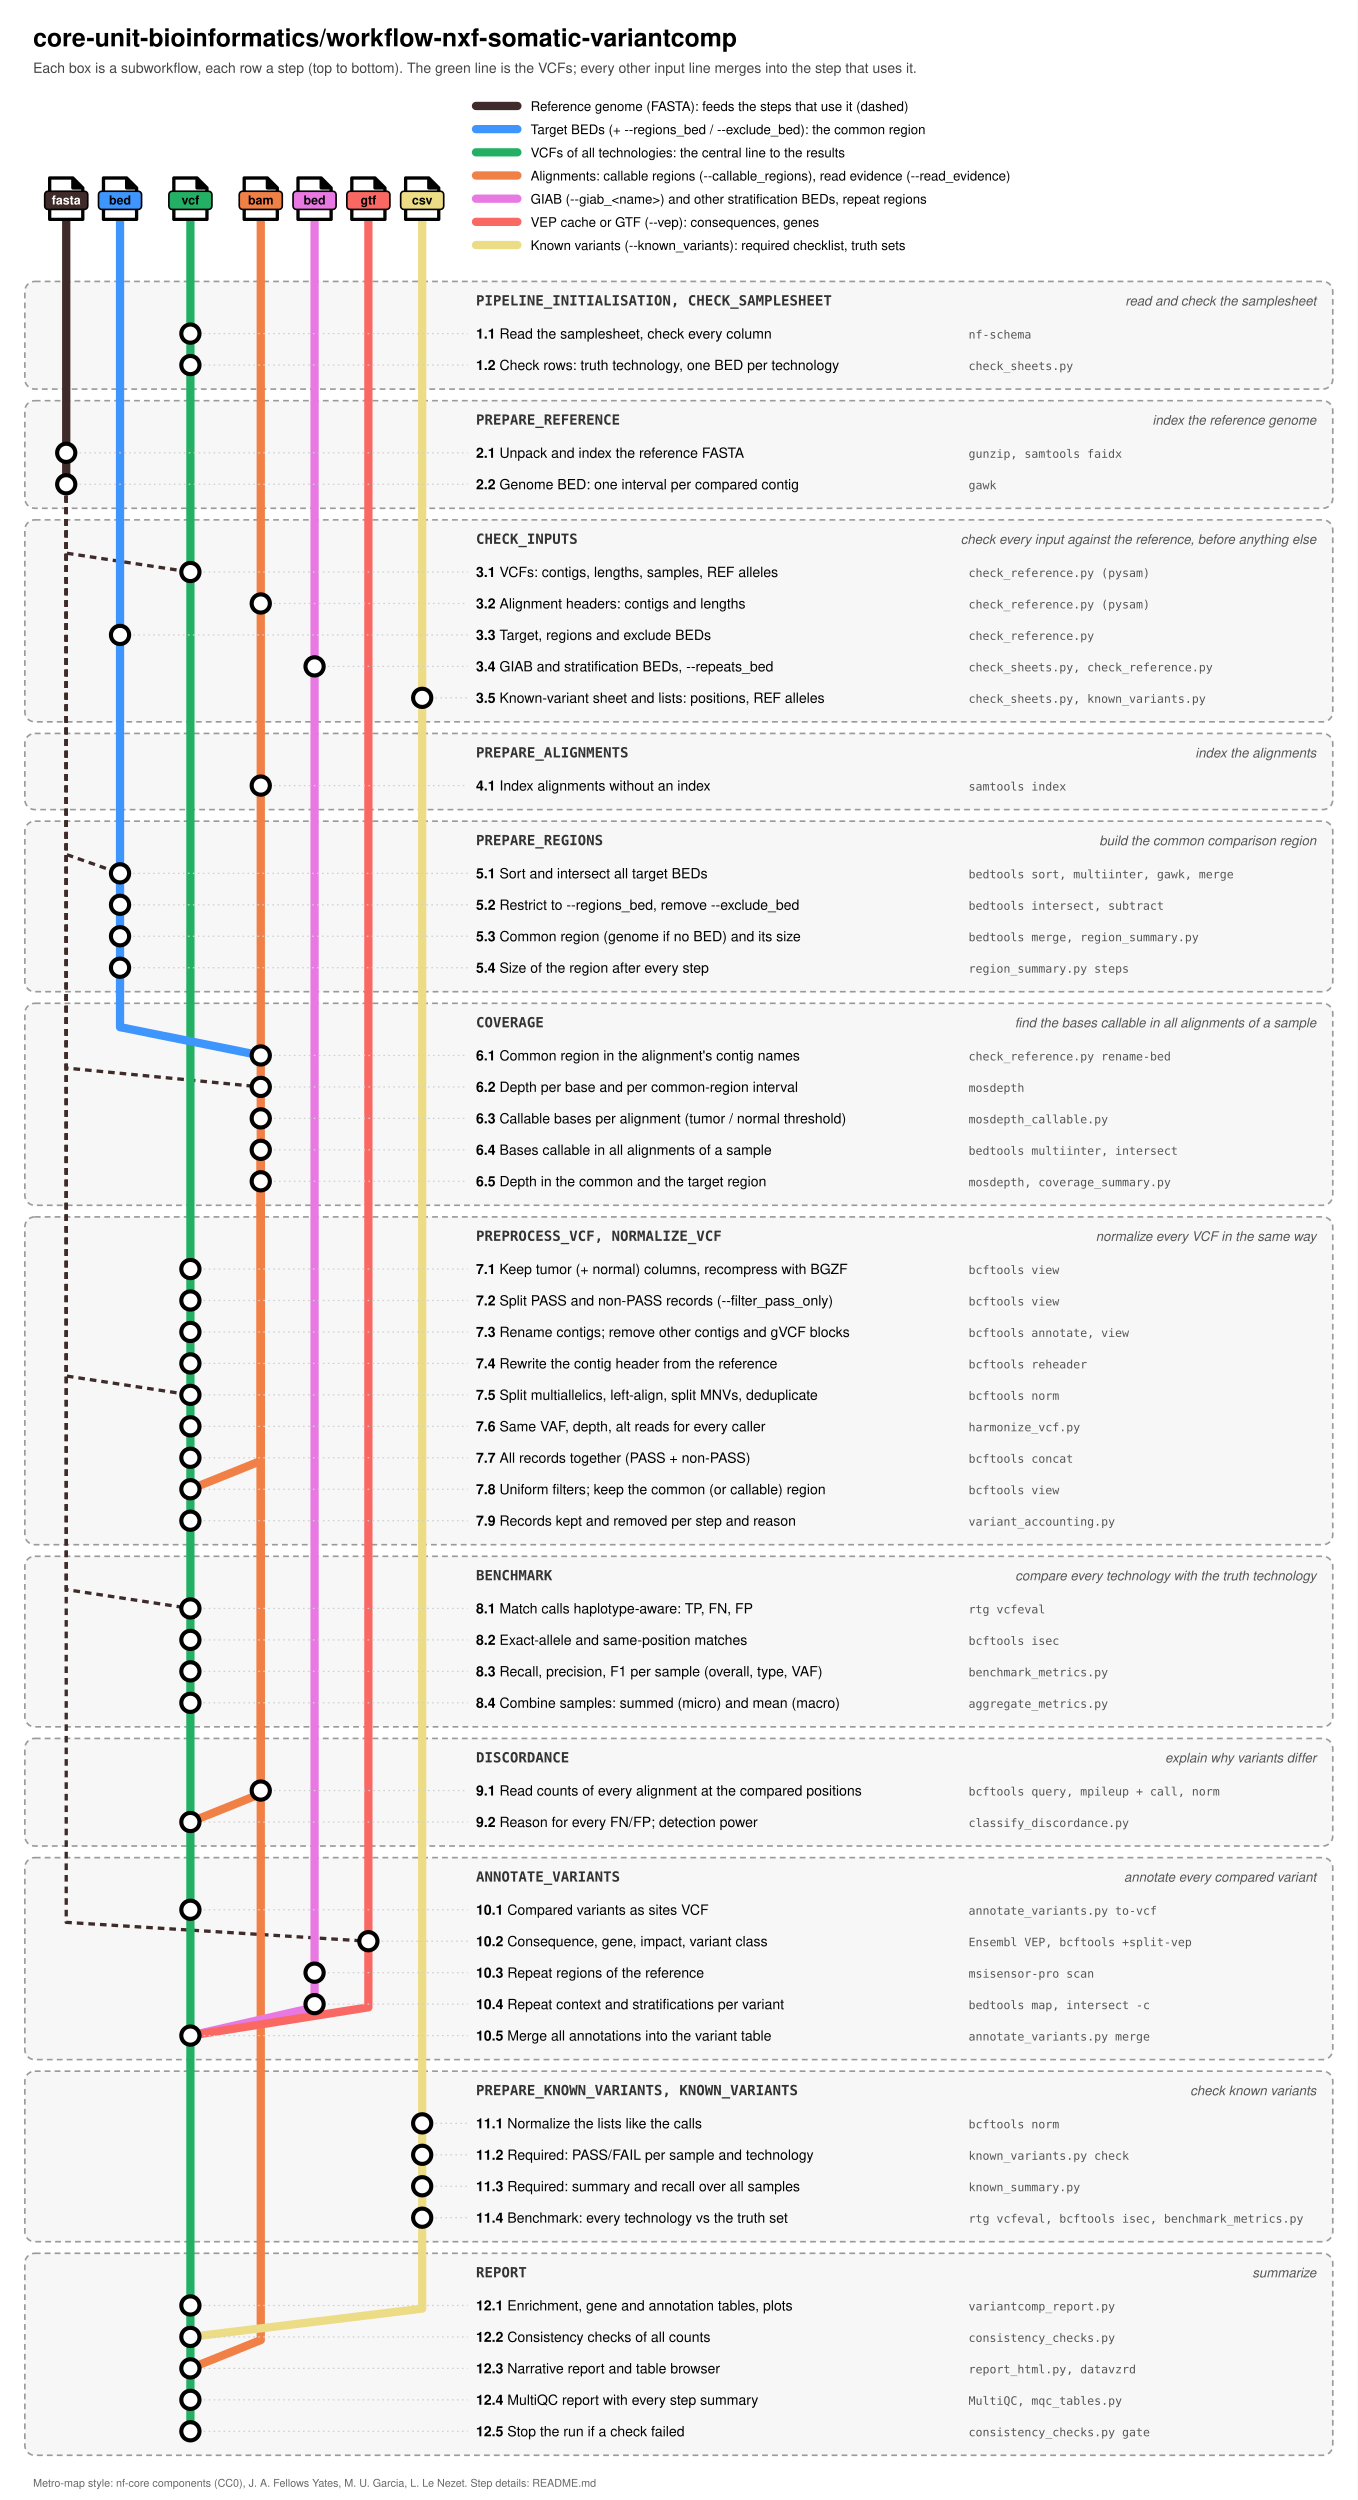
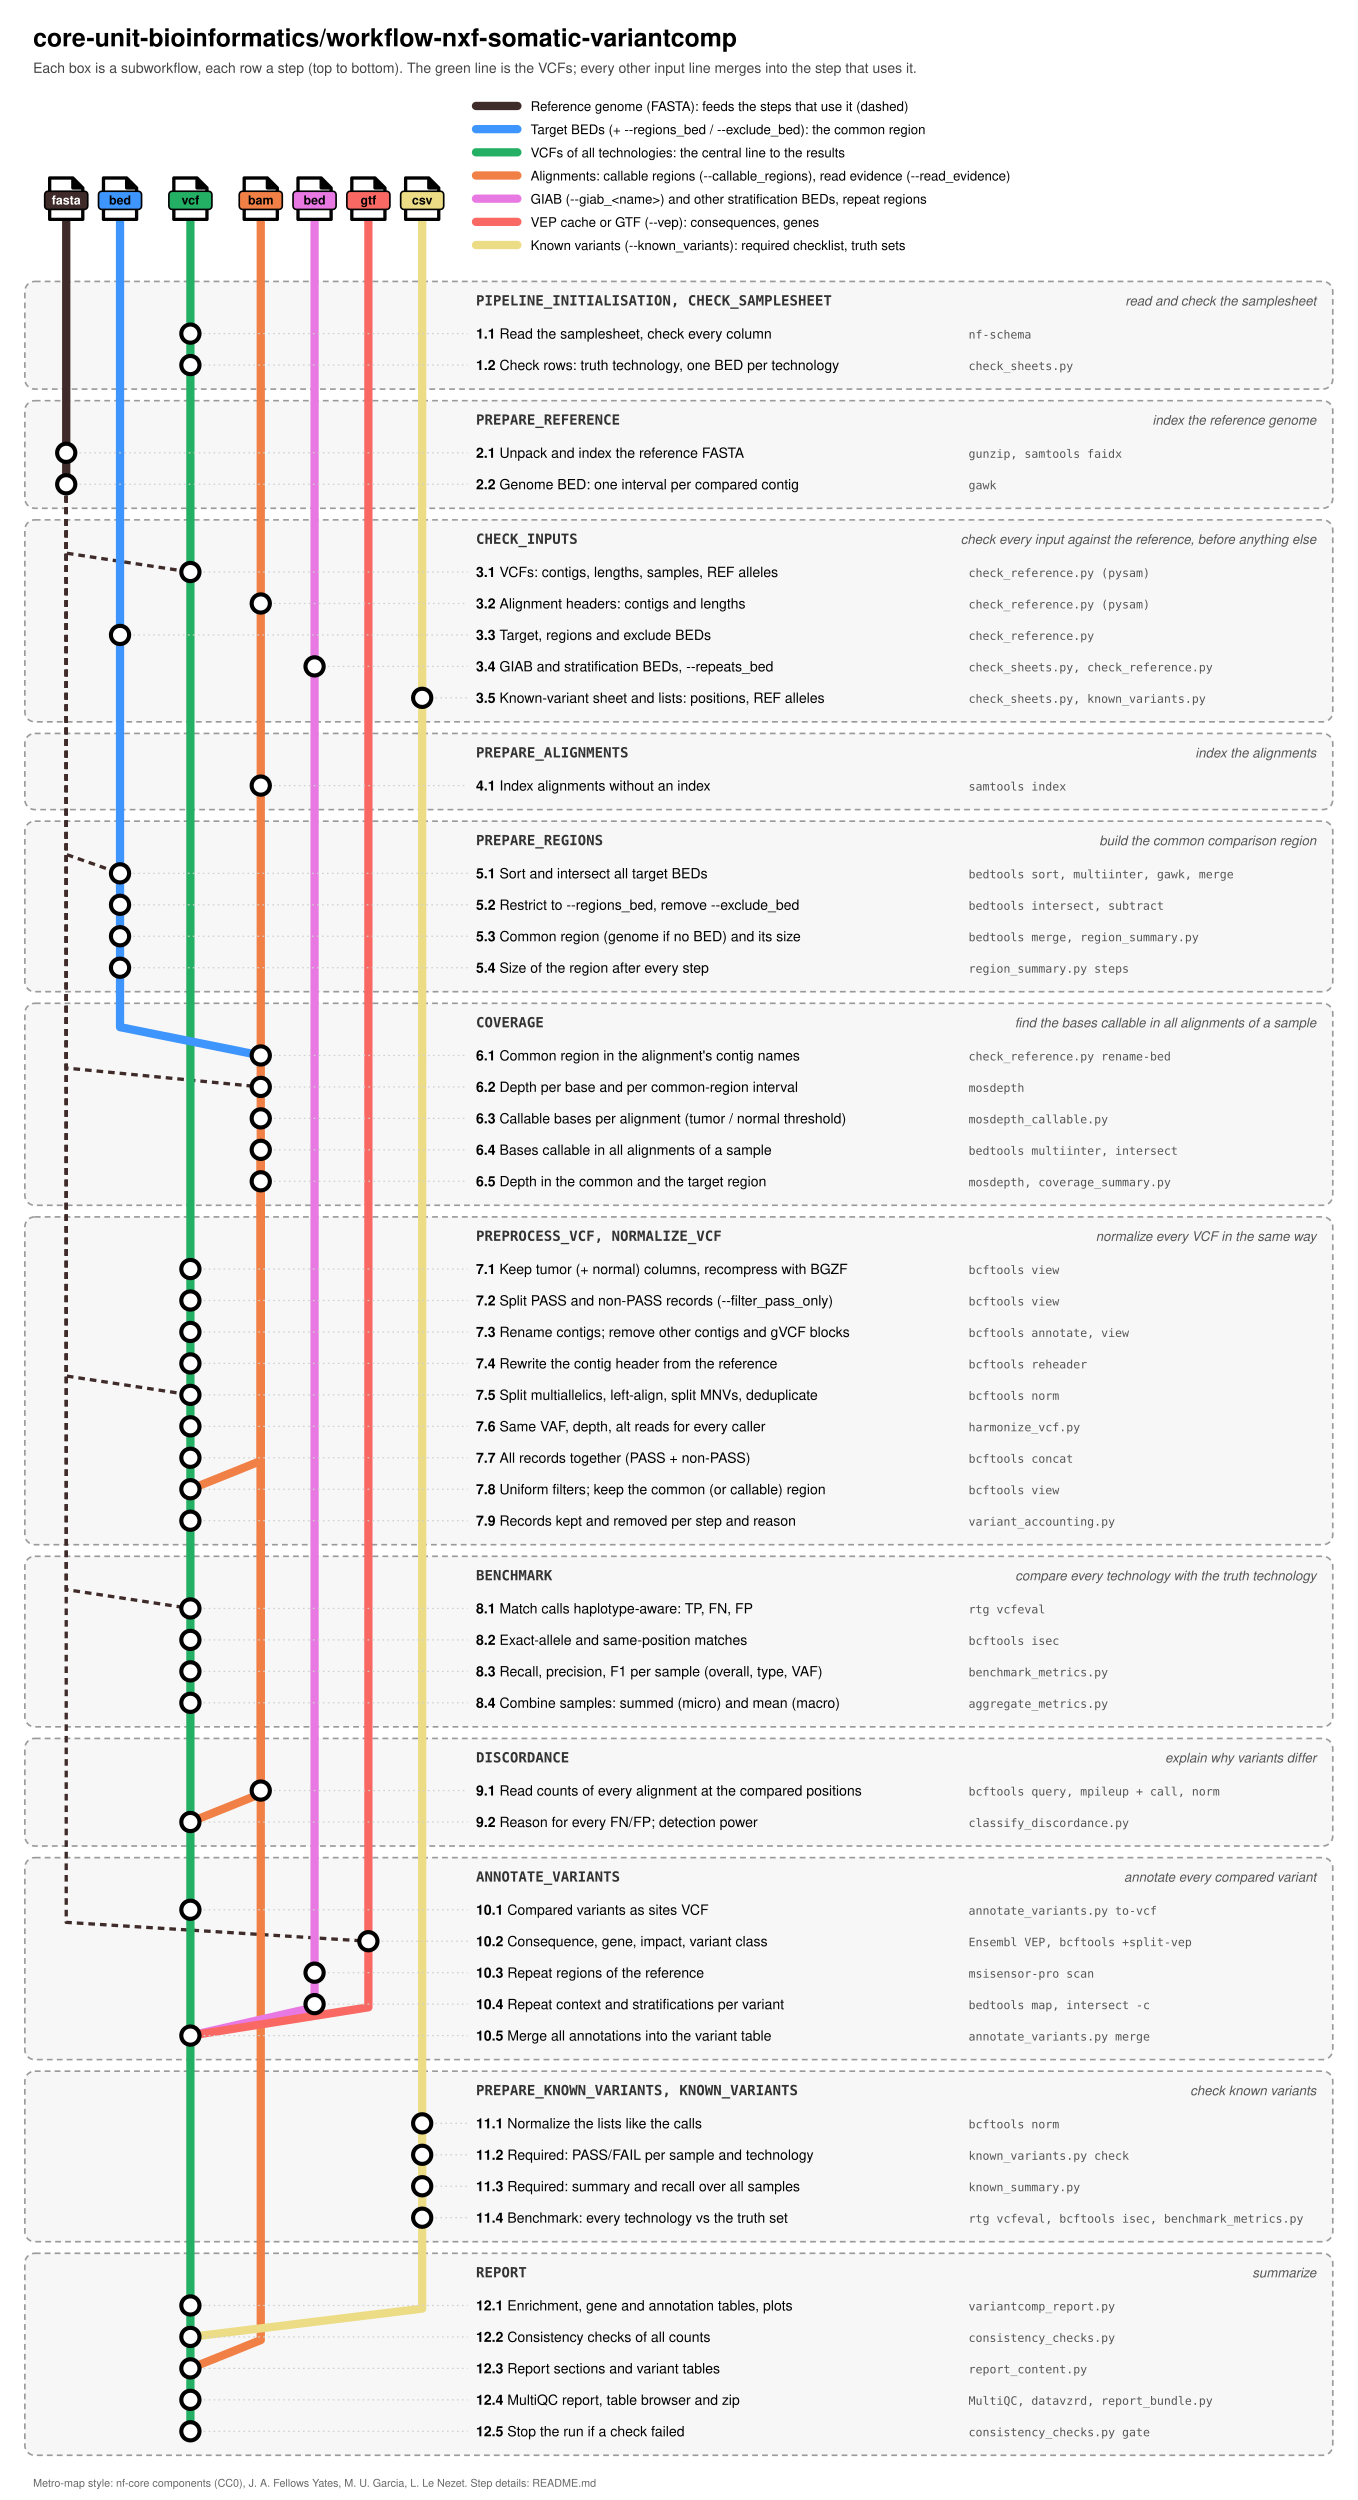
<svg xmlns="http://www.w3.org/2000/svg" width="1640" height="3020" viewBox="0 0 1640 3020">
  <rect width="1640" height="3020" fill="#fff" />
  <text x="40" y="56" font-family="Maven Pro, Helvetica, Arial, sans-serif" font-size="30" font-weight="bold">core-unit-bioinformatics/workflow-nxf-somatic-variantcomp</text>
  <text x="40" y="88" font-family="Maven Pro, Helvetica, Arial, sans-serif" font-size="17" fill="#444">Each box is a subworkflow, each row a step (top to bottom). The green line is the VCFs; every other input line merges into the step that uses it.</text>
  <line x1="575" y1="128" x2="625" y2="128" stroke="#3F2B29" stroke-width="10" stroke-linecap="round" />
  <text x="641" y="134" font-family="Maven Pro, Helvetica, Arial, sans-serif" font-size="16">Reference genome (FASTA): feeds the steps that use it (dashed)</text>
  <line x1="575" y1="156" x2="625" y2="156" stroke="#3d95fd" stroke-width="10" stroke-linecap="round" />
  <text x="641" y="162" font-family="Maven Pro, Helvetica, Arial, sans-serif" font-size="16">Target BEDs (+ --regions_bed / --exclude_bed): the common region</text>
  <line x1="575" y1="184" x2="625" y2="184" stroke="#24B064" stroke-width="10" stroke-linecap="round" />
  <text x="641" y="190" font-family="Maven Pro, Helvetica, Arial, sans-serif" font-size="16">VCFs of all technologies: the central line to the results</text>
  <line x1="575" y1="212" x2="625" y2="212" stroke="#F18046" stroke-width="10" stroke-linecap="round" />
  <text x="641" y="218" font-family="Maven Pro, Helvetica, Arial, sans-serif" font-size="16">Alignments: callable regions (--callable_regions), read evidence (--read_evidence)</text>
  <line x1="575" y1="240" x2="625" y2="240" stroke="#E879E3" stroke-width="10" stroke-linecap="round" />
  <text x="641" y="246" font-family="Maven Pro, Helvetica, Arial, sans-serif" font-size="16">GIAB (--giab_&lt;name&gt;) and other stratification BEDs, repeat regions</text>
  <line x1="575" y1="268" x2="625" y2="268" stroke="#FA6863" stroke-width="10" stroke-linecap="round" />
  <text x="641" y="274" font-family="Maven Pro, Helvetica, Arial, sans-serif" font-size="16">VEP cache or GTF (--vep): consequences, genes</text>
  <line x1="575" y1="296" x2="625" y2="296" stroke="#ECDC86" stroke-width="10" stroke-linecap="round" />
  <text x="641" y="302" font-family="Maven Pro, Helvetica, Arial, sans-serif" font-size="16">Known variants (--known_variants): required checklist, truth sets</text>
  <rect x="30" y="340" width="1580" height="130" rx="12" fill="#f7f7f7" stroke="#9a9a9a" stroke-width="2" stroke-dasharray="7 5" />
  <text x="575" y="369" font-family="DejaVu Sans Mono, Menlo, Consolas, monospace" font-size="17" font-weight="bold" fill="#333">PIPELINE_INITIALISATION, CHECK_SAMPLESHEET</text>
  <text x="1590" y="369" font-family="Maven Pro, Helvetica, Arial, sans-serif" font-size="16" font-style="italic" fill="#555" text-anchor="end">read and check the samplesheet</text>
  <rect x="30" y="484" width="1580" height="130" rx="12" fill="#f7f7f7" stroke="#9a9a9a" stroke-width="2" stroke-dasharray="7 5" />
  <text x="575" y="513" font-family="DejaVu Sans Mono, Menlo, Consolas, monospace" font-size="17" font-weight="bold" fill="#333">PREPARE_REFERENCE</text>
  <text x="1590" y="513" font-family="Maven Pro, Helvetica, Arial, sans-serif" font-size="16" font-style="italic" fill="#555" text-anchor="end">index the reference genome</text>
  <rect x="30" y="628" width="1580" height="244" rx="12" fill="#f7f7f7" stroke="#9a9a9a" stroke-width="2" stroke-dasharray="7 5" />
  <text x="575" y="657" font-family="DejaVu Sans Mono, Menlo, Consolas, monospace" font-size="17" font-weight="bold" fill="#333">CHECK_INPUTS</text>
  <text x="1590" y="657" font-family="Maven Pro, Helvetica, Arial, sans-serif" font-size="16" font-style="italic" fill="#555" text-anchor="end">check every input against the reference, before anything else</text>
  <rect x="30" y="886" width="1580" height="92" rx="12" fill="#f7f7f7" stroke="#9a9a9a" stroke-width="2" stroke-dasharray="7 5" />
  <text x="575" y="915" font-family="DejaVu Sans Mono, Menlo, Consolas, monospace" font-size="17" font-weight="bold" fill="#333">PREPARE_ALIGNMENTS</text>
  <text x="1590" y="915" font-family="Maven Pro, Helvetica, Arial, sans-serif" font-size="16" font-style="italic" fill="#555" text-anchor="end">index the alignments</text>
  <rect x="30" y="992" width="1580" height="206" rx="12" fill="#f7f7f7" stroke="#9a9a9a" stroke-width="2" stroke-dasharray="7 5" />
  <text x="575" y="1021" font-family="DejaVu Sans Mono, Menlo, Consolas, monospace" font-size="17" font-weight="bold" fill="#333">PREPARE_REGIONS</text>
  <text x="1590" y="1021" font-family="Maven Pro, Helvetica, Arial, sans-serif" font-size="16" font-style="italic" fill="#555" text-anchor="end">build the common comparison region</text>
  <rect x="30" y="1212" width="1580" height="244" rx="12" fill="#f7f7f7" stroke="#9a9a9a" stroke-width="2" stroke-dasharray="7 5" />
  <text x="575" y="1241" font-family="DejaVu Sans Mono, Menlo, Consolas, monospace" font-size="17" font-weight="bold" fill="#333">COVERAGE</text>
  <text x="1590" y="1241" font-family="Maven Pro, Helvetica, Arial, sans-serif" font-size="16" font-style="italic" fill="#555" text-anchor="end">find the bases callable in all alignments of a sample</text>
  <rect x="30" y="1470" width="1580" height="396" rx="12" fill="#f7f7f7" stroke="#9a9a9a" stroke-width="2" stroke-dasharray="7 5" />
  <text x="575" y="1499" font-family="DejaVu Sans Mono, Menlo, Consolas, monospace" font-size="17" font-weight="bold" fill="#333">PREPROCESS_VCF, NORMALIZE_VCF</text>
  <text x="1590" y="1499" font-family="Maven Pro, Helvetica, Arial, sans-serif" font-size="16" font-style="italic" fill="#555" text-anchor="end">normalize every VCF in the same way</text>
  <rect x="30" y="1880" width="1580" height="206" rx="12" fill="#f7f7f7" stroke="#9a9a9a" stroke-width="2" stroke-dasharray="7 5" />
  <text x="575" y="1909" font-family="DejaVu Sans Mono, Menlo, Consolas, monospace" font-size="17" font-weight="bold" fill="#333">BENCHMARK</text>
  <text x="1590" y="1909" font-family="Maven Pro, Helvetica, Arial, sans-serif" font-size="16" font-style="italic" fill="#555" text-anchor="end">compare every technology with the truth technology</text>
  <rect x="30" y="2100" width="1580" height="130" rx="12" fill="#f7f7f7" stroke="#9a9a9a" stroke-width="2" stroke-dasharray="7 5" />
  <text x="575" y="2129" font-family="DejaVu Sans Mono, Menlo, Consolas, monospace" font-size="17" font-weight="bold" fill="#333">DISCORDANCE</text>
  <text x="1590" y="2129" font-family="Maven Pro, Helvetica, Arial, sans-serif" font-size="16" font-style="italic" fill="#555" text-anchor="end">explain why variants differ</text>
  <rect x="30" y="2244" width="1580" height="244" rx="12" fill="#f7f7f7" stroke="#9a9a9a" stroke-width="2" stroke-dasharray="7 5" />
  <text x="575" y="2273" font-family="DejaVu Sans Mono, Menlo, Consolas, monospace" font-size="17" font-weight="bold" fill="#333">ANNOTATE_VARIANTS</text>
  <text x="1590" y="2273" font-family="Maven Pro, Helvetica, Arial, sans-serif" font-size="16" font-style="italic" fill="#555" text-anchor="end">annotate every compared variant</text>
  <rect x="30" y="2502" width="1580" height="206" rx="12" fill="#f7f7f7" stroke="#9a9a9a" stroke-width="2" stroke-dasharray="7 5" />
  <text x="575" y="2531" font-family="DejaVu Sans Mono, Menlo, Consolas, monospace" font-size="17" font-weight="bold" fill="#333">PREPARE_KNOWN_VARIANTS, KNOWN_VARIANTS</text>
  <text x="1590" y="2531" font-family="Maven Pro, Helvetica, Arial, sans-serif" font-size="16" font-style="italic" fill="#555" text-anchor="end">check known variants</text>
  <rect x="30" y="2722" width="1580" height="244" rx="12" fill="#f7f7f7" stroke="#9a9a9a" stroke-width="2" stroke-dasharray="7 5" />
  <text x="575" y="2751" font-family="DejaVu Sans Mono, Menlo, Consolas, monospace" font-size="17" font-weight="bold" fill="#333">REPORT</text>
  <text x="1590" y="2751" font-family="Maven Pro, Helvetica, Arial, sans-serif" font-size="16" font-style="italic" fill="#555" text-anchor="end">summarize</text>
  <path d="M 80 585.0 L 80 668.2 L 230 691.0" fill="none" stroke="#3F2B29" stroke-width="4" stroke-dasharray="8 6" stroke-linejoin="round" />
  <path d="M 80 585.0 L 80 1032.2 L 145 1055.0" fill="none" stroke="#3F2B29" stroke-width="4" stroke-dasharray="8 6" stroke-linejoin="round" />
  <path d="M 80 585.0 L 80 1290.2 L 315 1313.0" fill="none" stroke="#3F2B29" stroke-width="4" stroke-dasharray="8 6" stroke-linejoin="round" />
  <path d="M 80 585.0 L 80 1662.2 L 230 1685.0" fill="none" stroke="#3F2B29" stroke-width="4" stroke-dasharray="8 6" stroke-linejoin="round" />
  <path d="M 80 585.0 L 80 1920.2 L 230 1943.0" fill="none" stroke="#3F2B29" stroke-width="4" stroke-dasharray="8 6" stroke-linejoin="round" />
  <path d="M 80 585.0 L 80 2322.2 L 445 2345.0" fill="none" stroke="#3F2B29" stroke-width="4" stroke-dasharray="8 6" stroke-linejoin="round" />
  <path d="M 230 265 L 230 403.0 L 230 441.0 L 230 691.0 L 230 1533.0 L 230 1571.0 L 230 1609.0 L 230 1647.0 L 230 1685.0 L 230 1723.0 L 230 1761.0 L 230 1799.0 L 230 1837.0 L 230 1943.0 L 230 1981.0 L 230 2019.0 L 230 2057.0 L 230 2201.0 L 230 2307.0 L 230 2459.0 L 230 2785.0 L 230 2823.0 L 230 2861.0 L 230 2899.0 L 230 2937.0" fill="none" stroke="#24B064" stroke-width="10" stroke-linecap="round" stroke-linejoin="round" />
  <path d="M 80 265 L 80 547.0 L 80 585.0" fill="none" stroke="#3F2B29" stroke-width="10" stroke-linecap="round" stroke-linejoin="round" />
  <path d="M 145 265 L 145 767.0 L 145 1055.0 L 145 1093.0 L 145 1131.0 L 145 1169.0 L 145 1240.8 L 315 1275.0" fill="none" stroke="#3d95fd" stroke-width="10" stroke-linecap="round" stroke-linejoin="round" />
  <path d="M 315 265 L 315 729.0 L 315 949.0 L 315 1275.0 L 315 1313.0 L 315 1351.0 L 315 1389.0 L 315 1764.8 L 230 1799.0" fill="none" stroke="#F18046" stroke-width="10" stroke-linecap="round" stroke-linejoin="round" />
  <path d="M 315 1389.0 L 315 1427.0 L 315 2826.8 L 230 2861.0" fill="none" stroke="#F18046" stroke-width="10" stroke-linecap="round" stroke-linejoin="round" />
  <path d="M 315 1389.0 L 315 2163.0 L 315 2166.8 L 230 2201.0" fill="none" stroke="#F18046" stroke-width="10" stroke-linecap="round" stroke-linejoin="round" />
  <path d="M 380 265 L 380 805.0 L 380 2383.0 L 380 2421.0 L 380 2424.8 L 230 2459.0" fill="none" stroke="#E879E3" stroke-width="10" stroke-linecap="round" stroke-linejoin="round" />
  <path d="M 445 265 L 445 2345.0 L 445 2424.8 L 230 2459.0" fill="none" stroke="#FA6863" stroke-width="10" stroke-linecap="round" stroke-linejoin="round" />
  <path d="M 510 265 L 510 843.0 L 510 2565.0 L 510 2603.0 L 510 2641.0 L 510 2679.0 L 510 2788.8 L 230 2823.0" fill="none" stroke="#ECDC86" stroke-width="10" stroke-linecap="round" stroke-linejoin="round" />
  <g stroke="#000" stroke-width="4" fill="#fff" stroke-linejoin="round">
    <path d="M 60.0 215 L 88.0 215 L 100.0 227 L 100.0 265 L 60.0 265 Z" />
    <path d="M 88.0 215 L 88.0 227 L 100.0 227" fill="#000" />
  </g>
  <rect x="54.0" y="231" width="52" height="22" rx="4" fill="#3F2B29" stroke="#000" stroke-width="2" />
  <text x="80" y="247" font-family="Maven Pro, Helvetica, Arial, sans-serif" font-size="15" font-weight="bold" text-anchor="middle" fill="#fff">fasta</text>
  <g stroke="#000" stroke-width="4" fill="#fff" stroke-linejoin="round">
    <path d="M 125.0 215 L 153.0 215 L 165.0 227 L 165.0 265 L 125.0 265 Z" />
    <path d="M 153.0 215 L 153.0 227 L 165.0 227" fill="#000" />
  </g>
  <rect x="119.0" y="231" width="52" height="22" rx="4" fill="#3d95fd" stroke="#000" stroke-width="2" />
  <text x="145" y="247" font-family="Maven Pro, Helvetica, Arial, sans-serif" font-size="15" font-weight="bold" text-anchor="middle" fill="#000">bed</text>
  <g stroke="#000" stroke-width="4" fill="#fff" stroke-linejoin="round">
    <path d="M 210.0 215 L 238.0 215 L 250.0 227 L 250.0 265 L 210.0 265 Z" />
    <path d="M 238.0 215 L 238.0 227 L 250.0 227" fill="#000" />
  </g>
  <rect x="204.0" y="231" width="52" height="22" rx="4" fill="#24B064" stroke="#000" stroke-width="2" />
  <text x="230" y="247" font-family="Maven Pro, Helvetica, Arial, sans-serif" font-size="15" font-weight="bold" text-anchor="middle" fill="#000">vcf</text>
  <g stroke="#000" stroke-width="4" fill="#fff" stroke-linejoin="round">
    <path d="M 295.0 215 L 323.0 215 L 335.0 227 L 335.0 265 L 295.0 265 Z" />
    <path d="M 323.0 215 L 323.0 227 L 335.0 227" fill="#000" />
  </g>
  <rect x="289.0" y="231" width="52" height="22" rx="4" fill="#F18046" stroke="#000" stroke-width="2" />
  <text x="315" y="247" font-family="Maven Pro, Helvetica, Arial, sans-serif" font-size="15" font-weight="bold" text-anchor="middle" fill="#000">bam</text>
  <g stroke="#000" stroke-width="4" fill="#fff" stroke-linejoin="round">
    <path d="M 360.0 215 L 388.0 215 L 400.0 227 L 400.0 265 L 360.0 265 Z" />
    <path d="M 388.0 215 L 388.0 227 L 400.0 227" fill="#000" />
  </g>
  <rect x="354.0" y="231" width="52" height="22" rx="4" fill="#E879E3" stroke="#000" stroke-width="2" />
  <text x="380" y="247" font-family="Maven Pro, Helvetica, Arial, sans-serif" font-size="15" font-weight="bold" text-anchor="middle" fill="#000">bed</text>
  <g stroke="#000" stroke-width="4" fill="#fff" stroke-linejoin="round">
    <path d="M 425.0 215 L 453.0 215 L 465.0 227 L 465.0 265 L 425.0 265 Z" />
    <path d="M 453.0 215 L 453.0 227 L 465.0 227" fill="#000" />
  </g>
  <rect x="419.0" y="231" width="52" height="22" rx="4" fill="#FA6863" stroke="#000" stroke-width="2" />
  <text x="445" y="247" font-family="Maven Pro, Helvetica, Arial, sans-serif" font-size="15" font-weight="bold" text-anchor="middle" fill="#000">gtf</text>
  <g stroke="#000" stroke-width="4" fill="#fff" stroke-linejoin="round">
    <path d="M 490.0 215 L 518.0 215 L 530.0 227 L 530.0 265 L 490.0 265 Z" />
    <path d="M 518.0 215 L 518.0 227 L 530.0 227" fill="#000" />
  </g>
  <rect x="484.0" y="231" width="52" height="22" rx="4" fill="#ECDC86" stroke="#000" stroke-width="2" />
  <text x="510" y="247" font-family="Maven Pro, Helvetica, Arial, sans-serif" font-size="15" font-weight="bold" text-anchor="middle" fill="#000">csv</text>
  <circle cx="230" cy="403.0" r="11" fill="#fff" stroke="#000" stroke-width="5" />
  <line x1="246" y1="403.0" x2="565" y2="403.0" stroke="#d0d0d0" stroke-width="1.5" stroke-dasharray="2 4" />
  <text x="575" y="409.0" font-family="Maven Pro, Helvetica, Arial, sans-serif" font-size="17">
    <tspan font-weight="bold">1.1</tspan>  Read the samplesheet, check every column</text>
  <text x="1170" y="409.0" font-family="DejaVu Sans Mono, Menlo, Consolas, monospace" font-size="14" fill="#555">nf-schema</text>
  <circle cx="230" cy="441.0" r="11" fill="#fff" stroke="#000" stroke-width="5" />
  <line x1="246" y1="441.0" x2="565" y2="441.0" stroke="#d0d0d0" stroke-width="1.5" stroke-dasharray="2 4" />
  <text x="575" y="447.0" font-family="Maven Pro, Helvetica, Arial, sans-serif" font-size="17">
    <tspan font-weight="bold">1.2</tspan>  Check rows: truth technology, one BED per technology</text>
  <text x="1170" y="447.0" font-family="DejaVu Sans Mono, Menlo, Consolas, monospace" font-size="14" fill="#555">check_sheets.py</text>
  <circle cx="80" cy="547.0" r="11" fill="#fff" stroke="#000" stroke-width="5" />
  <line x1="96" y1="547.0" x2="565" y2="547.0" stroke="#d0d0d0" stroke-width="1.5" stroke-dasharray="2 4" />
  <text x="575" y="553.0" font-family="Maven Pro, Helvetica, Arial, sans-serif" font-size="17">
    <tspan font-weight="bold">2.1</tspan>  Unpack and index the reference FASTA</text>
  <text x="1170" y="553.0" font-family="DejaVu Sans Mono, Menlo, Consolas, monospace" font-size="14" fill="#555">gunzip, samtools faidx</text>
  <circle cx="80" cy="585.0" r="11" fill="#fff" stroke="#000" stroke-width="5" />
  <line x1="96" y1="585.0" x2="565" y2="585.0" stroke="#d0d0d0" stroke-width="1.5" stroke-dasharray="2 4" />
  <text x="575" y="591.0" font-family="Maven Pro, Helvetica, Arial, sans-serif" font-size="17">
    <tspan font-weight="bold">2.2</tspan>  Genome BED: one interval per compared contig</text>
  <text x="1170" y="591.0" font-family="DejaVu Sans Mono, Menlo, Consolas, monospace" font-size="14" fill="#555">gawk</text>
  <circle cx="230" cy="691.0" r="11" fill="#fff" stroke="#000" stroke-width="5" />
  <line x1="246" y1="691.0" x2="565" y2="691.0" stroke="#d0d0d0" stroke-width="1.5" stroke-dasharray="2 4" />
  <text x="575" y="697.0" font-family="Maven Pro, Helvetica, Arial, sans-serif" font-size="17">
    <tspan font-weight="bold">3.1</tspan>  VCFs: contigs, lengths, samples, REF alleles</text>
  <text x="1170" y="697.0" font-family="DejaVu Sans Mono, Menlo, Consolas, monospace" font-size="14" fill="#555">check_reference.py (pysam)</text>
  <circle cx="315" cy="729.0" r="11" fill="#fff" stroke="#000" stroke-width="5" />
  <line x1="331" y1="729.0" x2="565" y2="729.0" stroke="#d0d0d0" stroke-width="1.5" stroke-dasharray="2 4" />
  <text x="575" y="735.0" font-family="Maven Pro, Helvetica, Arial, sans-serif" font-size="17">
    <tspan font-weight="bold">3.2</tspan>  Alignment headers: contigs and lengths</text>
  <text x="1170" y="735.0" font-family="DejaVu Sans Mono, Menlo, Consolas, monospace" font-size="14" fill="#555">check_reference.py (pysam)</text>
  <circle cx="145" cy="767.0" r="11" fill="#fff" stroke="#000" stroke-width="5" />
  <line x1="161" y1="767.0" x2="565" y2="767.0" stroke="#d0d0d0" stroke-width="1.5" stroke-dasharray="2 4" />
  <text x="575" y="773.0" font-family="Maven Pro, Helvetica, Arial, sans-serif" font-size="17">
    <tspan font-weight="bold">3.3</tspan>  Target, regions and exclude BEDs</text>
  <text x="1170" y="773.0" font-family="DejaVu Sans Mono, Menlo, Consolas, monospace" font-size="14" fill="#555">check_reference.py</text>
  <circle cx="380" cy="805.0" r="11" fill="#fff" stroke="#000" stroke-width="5" />
  <line x1="396" y1="805.0" x2="565" y2="805.0" stroke="#d0d0d0" stroke-width="1.5" stroke-dasharray="2 4" />
  <text x="575" y="811.0" font-family="Maven Pro, Helvetica, Arial, sans-serif" font-size="17">
    <tspan font-weight="bold">3.4</tspan>  GIAB and stratification BEDs, --repeats_bed</text>
  <text x="1170" y="811.0" font-family="DejaVu Sans Mono, Menlo, Consolas, monospace" font-size="14" fill="#555">check_sheets.py, check_reference.py</text>
  <circle cx="510" cy="843.0" r="11" fill="#fff" stroke="#000" stroke-width="5" />
  <line x1="526" y1="843.0" x2="565" y2="843.0" stroke="#d0d0d0" stroke-width="1.5" stroke-dasharray="2 4" />
  <text x="575" y="849.0" font-family="Maven Pro, Helvetica, Arial, sans-serif" font-size="17">
    <tspan font-weight="bold">3.5</tspan>  Known-variant sheet and lists: positions, REF alleles</text>
  <text x="1170" y="849.0" font-family="DejaVu Sans Mono, Menlo, Consolas, monospace" font-size="14" fill="#555">check_sheets.py, known_variants.py</text>
  <circle cx="315" cy="949.0" r="11" fill="#fff" stroke="#000" stroke-width="5" />
  <line x1="331" y1="949.0" x2="565" y2="949.0" stroke="#d0d0d0" stroke-width="1.5" stroke-dasharray="2 4" />
  <text x="575" y="955.0" font-family="Maven Pro, Helvetica, Arial, sans-serif" font-size="17">
    <tspan font-weight="bold">4.1</tspan>  Index alignments without an index</text>
  <text x="1170" y="955.0" font-family="DejaVu Sans Mono, Menlo, Consolas, monospace" font-size="14" fill="#555">samtools index</text>
  <circle cx="145" cy="1055.0" r="11" fill="#fff" stroke="#000" stroke-width="5" />
  <line x1="161" y1="1055.0" x2="565" y2="1055.0" stroke="#d0d0d0" stroke-width="1.5" stroke-dasharray="2 4" />
  <text x="575" y="1061.0" font-family="Maven Pro, Helvetica, Arial, sans-serif" font-size="17">
    <tspan font-weight="bold">5.1</tspan>  Sort and intersect all target BEDs</text>
  <text x="1170" y="1061.0" font-family="DejaVu Sans Mono, Menlo, Consolas, monospace" font-size="14" fill="#555">bedtools sort, multiinter, gawk, merge</text>
  <circle cx="145" cy="1093.0" r="11" fill="#fff" stroke="#000" stroke-width="5" />
  <line x1="161" y1="1093.0" x2="565" y2="1093.0" stroke="#d0d0d0" stroke-width="1.5" stroke-dasharray="2 4" />
  <text x="575" y="1099.0" font-family="Maven Pro, Helvetica, Arial, sans-serif" font-size="17">
    <tspan font-weight="bold">5.2</tspan>  Restrict to --regions_bed, remove --exclude_bed</text>
  <text x="1170" y="1099.0" font-family="DejaVu Sans Mono, Menlo, Consolas, monospace" font-size="14" fill="#555">bedtools intersect, subtract</text>
  <circle cx="145" cy="1131.0" r="11" fill="#fff" stroke="#000" stroke-width="5" />
  <line x1="161" y1="1131.0" x2="565" y2="1131.0" stroke="#d0d0d0" stroke-width="1.5" stroke-dasharray="2 4" />
  <text x="575" y="1137.0" font-family="Maven Pro, Helvetica, Arial, sans-serif" font-size="17">
    <tspan font-weight="bold">5.3</tspan>  Common region (genome if no BED) and its size</text>
  <text x="1170" y="1137.0" font-family="DejaVu Sans Mono, Menlo, Consolas, monospace" font-size="14" fill="#555">bedtools merge, region_summary.py</text>
  <circle cx="145" cy="1169.0" r="11" fill="#fff" stroke="#000" stroke-width="5" />
  <line x1="161" y1="1169.0" x2="565" y2="1169.0" stroke="#d0d0d0" stroke-width="1.5" stroke-dasharray="2 4" />
  <text x="575" y="1175.0" font-family="Maven Pro, Helvetica, Arial, sans-serif" font-size="17">
    <tspan font-weight="bold">5.4</tspan>  Size of the region after every step</text>
  <text x="1170" y="1175.0" font-family="DejaVu Sans Mono, Menlo, Consolas, monospace" font-size="14" fill="#555">region_summary.py steps</text>
  <circle cx="315" cy="1275.0" r="11" fill="#fff" stroke="#000" stroke-width="5" />
  <line x1="331" y1="1275.0" x2="565" y2="1275.0" stroke="#d0d0d0" stroke-width="1.5" stroke-dasharray="2 4" />
  <text x="575" y="1281.0" font-family="Maven Pro, Helvetica, Arial, sans-serif" font-size="17">
    <tspan font-weight="bold">6.1</tspan>  Common region in the alignment's contig names</text>
  <text x="1170" y="1281.0" font-family="DejaVu Sans Mono, Menlo, Consolas, monospace" font-size="14" fill="#555">check_reference.py rename-bed</text>
  <circle cx="315" cy="1313.0" r="11" fill="#fff" stroke="#000" stroke-width="5" />
  <line x1="331" y1="1313.0" x2="565" y2="1313.0" stroke="#d0d0d0" stroke-width="1.5" stroke-dasharray="2 4" />
  <text x="575" y="1319.0" font-family="Maven Pro, Helvetica, Arial, sans-serif" font-size="17">
    <tspan font-weight="bold">6.2</tspan>  Depth per base and per common-region interval</text>
  <text x="1170" y="1319.0" font-family="DejaVu Sans Mono, Menlo, Consolas, monospace" font-size="14" fill="#555">mosdepth</text>
  <circle cx="315" cy="1351.0" r="11" fill="#fff" stroke="#000" stroke-width="5" />
  <line x1="331" y1="1351.0" x2="565" y2="1351.0" stroke="#d0d0d0" stroke-width="1.5" stroke-dasharray="2 4" />
  <text x="575" y="1357.0" font-family="Maven Pro, Helvetica, Arial, sans-serif" font-size="17">
    <tspan font-weight="bold">6.3</tspan>  Callable bases per alignment (tumor / normal threshold)</text>
  <text x="1170" y="1357.0" font-family="DejaVu Sans Mono, Menlo, Consolas, monospace" font-size="14" fill="#555">mosdepth_callable.py</text>
  <circle cx="315" cy="1389.0" r="11" fill="#fff" stroke="#000" stroke-width="5" />
  <line x1="331" y1="1389.0" x2="565" y2="1389.0" stroke="#d0d0d0" stroke-width="1.5" stroke-dasharray="2 4" />
  <text x="575" y="1395.0" font-family="Maven Pro, Helvetica, Arial, sans-serif" font-size="17">
    <tspan font-weight="bold">6.4</tspan>  Bases callable in all alignments of a sample</text>
  <text x="1170" y="1395.0" font-family="DejaVu Sans Mono, Menlo, Consolas, monospace" font-size="14" fill="#555">bedtools multiinter, intersect</text>
  <circle cx="315" cy="1427.0" r="11" fill="#fff" stroke="#000" stroke-width="5" />
  <line x1="331" y1="1427.0" x2="565" y2="1427.0" stroke="#d0d0d0" stroke-width="1.5" stroke-dasharray="2 4" />
  <text x="575" y="1433.0" font-family="Maven Pro, Helvetica, Arial, sans-serif" font-size="17">
    <tspan font-weight="bold">6.5</tspan>  Depth in the common and the target region</text>
  <text x="1170" y="1433.0" font-family="DejaVu Sans Mono, Menlo, Consolas, monospace" font-size="14" fill="#555">mosdepth, coverage_summary.py</text>
  <circle cx="230" cy="1533.0" r="11" fill="#fff" stroke="#000" stroke-width="5" />
  <line x1="246" y1="1533.0" x2="565" y2="1533.0" stroke="#d0d0d0" stroke-width="1.5" stroke-dasharray="2 4" />
  <text x="575" y="1539.0" font-family="Maven Pro, Helvetica, Arial, sans-serif" font-size="17">
    <tspan font-weight="bold">7.1</tspan>  Keep tumor (+ normal) columns, recompress with BGZF</text>
  <text x="1170" y="1539.0" font-family="DejaVu Sans Mono, Menlo, Consolas, monospace" font-size="14" fill="#555">bcftools view</text>
  <circle cx="230" cy="1571.0" r="11" fill="#fff" stroke="#000" stroke-width="5" />
  <line x1="246" y1="1571.0" x2="565" y2="1571.0" stroke="#d0d0d0" stroke-width="1.5" stroke-dasharray="2 4" />
  <text x="575" y="1577.0" font-family="Maven Pro, Helvetica, Arial, sans-serif" font-size="17">
    <tspan font-weight="bold">7.2</tspan>  Split PASS and non-PASS records (--filter_pass_only)</text>
  <text x="1170" y="1577.0" font-family="DejaVu Sans Mono, Menlo, Consolas, monospace" font-size="14" fill="#555">bcftools view</text>
  <circle cx="230" cy="1609.0" r="11" fill="#fff" stroke="#000" stroke-width="5" />
  <line x1="246" y1="1609.0" x2="565" y2="1609.0" stroke="#d0d0d0" stroke-width="1.5" stroke-dasharray="2 4" />
  <text x="575" y="1615.0" font-family="Maven Pro, Helvetica, Arial, sans-serif" font-size="17">
    <tspan font-weight="bold">7.3</tspan>  Rename contigs; remove other contigs and gVCF blocks</text>
  <text x="1170" y="1615.0" font-family="DejaVu Sans Mono, Menlo, Consolas, monospace" font-size="14" fill="#555">bcftools annotate, view</text>
  <circle cx="230" cy="1647.0" r="11" fill="#fff" stroke="#000" stroke-width="5" />
  <line x1="246" y1="1647.0" x2="565" y2="1647.0" stroke="#d0d0d0" stroke-width="1.5" stroke-dasharray="2 4" />
  <text x="575" y="1653.0" font-family="Maven Pro, Helvetica, Arial, sans-serif" font-size="17">
    <tspan font-weight="bold">7.4</tspan>  Rewrite the contig header from the reference</text>
  <text x="1170" y="1653.0" font-family="DejaVu Sans Mono, Menlo, Consolas, monospace" font-size="14" fill="#555">bcftools reheader</text>
  <circle cx="230" cy="1685.0" r="11" fill="#fff" stroke="#000" stroke-width="5" />
  <line x1="246" y1="1685.0" x2="565" y2="1685.0" stroke="#d0d0d0" stroke-width="1.5" stroke-dasharray="2 4" />
  <text x="575" y="1691.0" font-family="Maven Pro, Helvetica, Arial, sans-serif" font-size="17">
    <tspan font-weight="bold">7.5</tspan>  Split multiallelics, left-align, split MNVs, deduplicate</text>
  <text x="1170" y="1691.0" font-family="DejaVu Sans Mono, Menlo, Consolas, monospace" font-size="14" fill="#555">bcftools norm</text>
  <circle cx="230" cy="1723.0" r="11" fill="#fff" stroke="#000" stroke-width="5" />
  <line x1="246" y1="1723.0" x2="565" y2="1723.0" stroke="#d0d0d0" stroke-width="1.5" stroke-dasharray="2 4" />
  <text x="575" y="1729.0" font-family="Maven Pro, Helvetica, Arial, sans-serif" font-size="17">
    <tspan font-weight="bold">7.6</tspan>  Same VAF, depth, alt reads for every caller</text>
  <text x="1170" y="1729.0" font-family="DejaVu Sans Mono, Menlo, Consolas, monospace" font-size="14" fill="#555">harmonize_vcf.py</text>
  <circle cx="230" cy="1761.0" r="11" fill="#fff" stroke="#000" stroke-width="5" />
  <line x1="246" y1="1761.0" x2="565" y2="1761.0" stroke="#d0d0d0" stroke-width="1.5" stroke-dasharray="2 4" />
  <text x="575" y="1767.0" font-family="Maven Pro, Helvetica, Arial, sans-serif" font-size="17">
    <tspan font-weight="bold">7.7</tspan>  All records together (PASS + non-PASS)</text>
  <text x="1170" y="1767.0" font-family="DejaVu Sans Mono, Menlo, Consolas, monospace" font-size="14" fill="#555">bcftools concat</text>
  <circle cx="230" cy="1799.0" r="11" fill="#fff" stroke="#000" stroke-width="5" />
  <line x1="246" y1="1799.0" x2="565" y2="1799.0" stroke="#d0d0d0" stroke-width="1.5" stroke-dasharray="2 4" />
  <text x="575" y="1805.0" font-family="Maven Pro, Helvetica, Arial, sans-serif" font-size="17">
    <tspan font-weight="bold">7.8</tspan>  Uniform filters; keep the common (or callable) region</text>
  <text x="1170" y="1805.0" font-family="DejaVu Sans Mono, Menlo, Consolas, monospace" font-size="14" fill="#555">bcftools view</text>
  <circle cx="230" cy="1837.0" r="11" fill="#fff" stroke="#000" stroke-width="5" />
  <line x1="246" y1="1837.0" x2="565" y2="1837.0" stroke="#d0d0d0" stroke-width="1.5" stroke-dasharray="2 4" />
  <text x="575" y="1843.0" font-family="Maven Pro, Helvetica, Arial, sans-serif" font-size="17">
    <tspan font-weight="bold">7.9</tspan>  Records kept and removed per step and reason</text>
  <text x="1170" y="1843.0" font-family="DejaVu Sans Mono, Menlo, Consolas, monospace" font-size="14" fill="#555">variant_accounting.py</text>
  <circle cx="230" cy="1943.0" r="11" fill="#fff" stroke="#000" stroke-width="5" />
  <line x1="246" y1="1943.0" x2="565" y2="1943.0" stroke="#d0d0d0" stroke-width="1.5" stroke-dasharray="2 4" />
  <text x="575" y="1949.0" font-family="Maven Pro, Helvetica, Arial, sans-serif" font-size="17">
    <tspan font-weight="bold">8.1</tspan>  Match calls haplotype-aware: TP, FN, FP</text>
  <text x="1170" y="1949.0" font-family="DejaVu Sans Mono, Menlo, Consolas, monospace" font-size="14" fill="#555">rtg vcfeval</text>
  <circle cx="230" cy="1981.0" r="11" fill="#fff" stroke="#000" stroke-width="5" />
  <line x1="246" y1="1981.0" x2="565" y2="1981.0" stroke="#d0d0d0" stroke-width="1.5" stroke-dasharray="2 4" />
  <text x="575" y="1987.0" font-family="Maven Pro, Helvetica, Arial, sans-serif" font-size="17">
    <tspan font-weight="bold">8.2</tspan>  Exact-allele and same-position matches</text>
  <text x="1170" y="1987.0" font-family="DejaVu Sans Mono, Menlo, Consolas, monospace" font-size="14" fill="#555">bcftools isec</text>
  <circle cx="230" cy="2019.0" r="11" fill="#fff" stroke="#000" stroke-width="5" />
  <line x1="246" y1="2019.0" x2="565" y2="2019.0" stroke="#d0d0d0" stroke-width="1.5" stroke-dasharray="2 4" />
  <text x="575" y="2025.0" font-family="Maven Pro, Helvetica, Arial, sans-serif" font-size="17">
    <tspan font-weight="bold">8.3</tspan>  Recall, precision, F1 per sample (overall, type, VAF)</text>
  <text x="1170" y="2025.0" font-family="DejaVu Sans Mono, Menlo, Consolas, monospace" font-size="14" fill="#555">benchmark_metrics.py</text>
  <circle cx="230" cy="2057.0" r="11" fill="#fff" stroke="#000" stroke-width="5" />
  <line x1="246" y1="2057.0" x2="565" y2="2057.0" stroke="#d0d0d0" stroke-width="1.5" stroke-dasharray="2 4" />
  <text x="575" y="2063.0" font-family="Maven Pro, Helvetica, Arial, sans-serif" font-size="17">
    <tspan font-weight="bold">8.4</tspan>  Combine samples: summed (micro) and mean (macro)</text>
  <text x="1170" y="2063.0" font-family="DejaVu Sans Mono, Menlo, Consolas, monospace" font-size="14" fill="#555">aggregate_metrics.py</text>
  <circle cx="315" cy="2163.0" r="11" fill="#fff" stroke="#000" stroke-width="5" />
  <line x1="331" y1="2163.0" x2="565" y2="2163.0" stroke="#d0d0d0" stroke-width="1.5" stroke-dasharray="2 4" />
  <text x="575" y="2169.0" font-family="Maven Pro, Helvetica, Arial, sans-serif" font-size="17">
    <tspan font-weight="bold">9.1</tspan>  Read counts of every alignment at the compared positions</text>
  <text x="1170" y="2169.0" font-family="DejaVu Sans Mono, Menlo, Consolas, monospace" font-size="14" fill="#555">bcftools query, mpileup + call, norm</text>
  <circle cx="230" cy="2201.0" r="11" fill="#fff" stroke="#000" stroke-width="5" />
  <line x1="246" y1="2201.0" x2="565" y2="2201.0" stroke="#d0d0d0" stroke-width="1.5" stroke-dasharray="2 4" />
  <text x="575" y="2207.0" font-family="Maven Pro, Helvetica, Arial, sans-serif" font-size="17">
    <tspan font-weight="bold">9.2</tspan>  Reason for every FN/FP; detection power</text>
  <text x="1170" y="2207.0" font-family="DejaVu Sans Mono, Menlo, Consolas, monospace" font-size="14" fill="#555">classify_discordance.py</text>
  <circle cx="230" cy="2307.0" r="11" fill="#fff" stroke="#000" stroke-width="5" />
  <line x1="246" y1="2307.0" x2="565" y2="2307.0" stroke="#d0d0d0" stroke-width="1.5" stroke-dasharray="2 4" />
  <text x="575" y="2313.0" font-family="Maven Pro, Helvetica, Arial, sans-serif" font-size="17">
    <tspan font-weight="bold">10.1</tspan>  Compared variants as sites VCF</text>
  <text x="1170" y="2313.0" font-family="DejaVu Sans Mono, Menlo, Consolas, monospace" font-size="14" fill="#555">annotate_variants.py to-vcf</text>
  <circle cx="445" cy="2345.0" r="11" fill="#fff" stroke="#000" stroke-width="5" />
  <line x1="461" y1="2345.0" x2="565" y2="2345.0" stroke="#d0d0d0" stroke-width="1.5" stroke-dasharray="2 4" />
  <text x="575" y="2351.0" font-family="Maven Pro, Helvetica, Arial, sans-serif" font-size="17">
    <tspan font-weight="bold">10.2</tspan>  Consequence, gene, impact, variant class</text>
  <text x="1170" y="2351.0" font-family="DejaVu Sans Mono, Menlo, Consolas, monospace" font-size="14" fill="#555">Ensembl VEP, bcftools +split-vep</text>
  <circle cx="380" cy="2383.0" r="11" fill="#fff" stroke="#000" stroke-width="5" />
  <line x1="396" y1="2383.0" x2="565" y2="2383.0" stroke="#d0d0d0" stroke-width="1.5" stroke-dasharray="2 4" />
  <text x="575" y="2389.0" font-family="Maven Pro, Helvetica, Arial, sans-serif" font-size="17">
    <tspan font-weight="bold">10.3</tspan>  Repeat regions of the reference</text>
  <text x="1170" y="2389.0" font-family="DejaVu Sans Mono, Menlo, Consolas, monospace" font-size="14" fill="#555">msisensor-pro scan</text>
  <circle cx="380" cy="2421.0" r="11" fill="#fff" stroke="#000" stroke-width="5" />
  <line x1="396" y1="2421.0" x2="565" y2="2421.0" stroke="#d0d0d0" stroke-width="1.5" stroke-dasharray="2 4" />
  <text x="575" y="2427.0" font-family="Maven Pro, Helvetica, Arial, sans-serif" font-size="17">
    <tspan font-weight="bold">10.4</tspan>  Repeat context and stratifications per variant</text>
  <text x="1170" y="2427.0" font-family="DejaVu Sans Mono, Menlo, Consolas, monospace" font-size="14" fill="#555">bedtools map, intersect -c</text>
  <circle cx="230" cy="2459.0" r="11" fill="#fff" stroke="#000" stroke-width="5" />
  <line x1="246" y1="2459.0" x2="565" y2="2459.0" stroke="#d0d0d0" stroke-width="1.5" stroke-dasharray="2 4" />
  <text x="575" y="2465.0" font-family="Maven Pro, Helvetica, Arial, sans-serif" font-size="17">
    <tspan font-weight="bold">10.5</tspan>  Merge all annotations into the variant table</text>
  <text x="1170" y="2465.0" font-family="DejaVu Sans Mono, Menlo, Consolas, monospace" font-size="14" fill="#555">annotate_variants.py merge</text>
  <circle cx="510" cy="2565.0" r="11" fill="#fff" stroke="#000" stroke-width="5" />
  <line x1="526" y1="2565.0" x2="565" y2="2565.0" stroke="#d0d0d0" stroke-width="1.5" stroke-dasharray="2 4" />
  <text x="575" y="2571.0" font-family="Maven Pro, Helvetica, Arial, sans-serif" font-size="17">
    <tspan font-weight="bold">11.1</tspan>  Normalize the lists like the calls</text>
  <text x="1170" y="2571.0" font-family="DejaVu Sans Mono, Menlo, Consolas, monospace" font-size="14" fill="#555">bcftools norm</text>
  <circle cx="510" cy="2603.0" r="11" fill="#fff" stroke="#000" stroke-width="5" />
  <line x1="526" y1="2603.0" x2="565" y2="2603.0" stroke="#d0d0d0" stroke-width="1.5" stroke-dasharray="2 4" />
  <text x="575" y="2609.0" font-family="Maven Pro, Helvetica, Arial, sans-serif" font-size="17">
    <tspan font-weight="bold">11.2</tspan>  Required: PASS/FAIL per sample and technology</text>
  <text x="1170" y="2609.0" font-family="DejaVu Sans Mono, Menlo, Consolas, monospace" font-size="14" fill="#555">known_variants.py check</text>
  <circle cx="510" cy="2641.0" r="11" fill="#fff" stroke="#000" stroke-width="5" />
  <line x1="526" y1="2641.0" x2="565" y2="2641.0" stroke="#d0d0d0" stroke-width="1.5" stroke-dasharray="2 4" />
  <text x="575" y="2647.0" font-family="Maven Pro, Helvetica, Arial, sans-serif" font-size="17">
    <tspan font-weight="bold">11.3</tspan>  Required: summary and recall over all samples</text>
  <text x="1170" y="2647.0" font-family="DejaVu Sans Mono, Menlo, Consolas, monospace" font-size="14" fill="#555">known_summary.py</text>
  <circle cx="510" cy="2679.0" r="11" fill="#fff" stroke="#000" stroke-width="5" />
  <line x1="526" y1="2679.0" x2="565" y2="2679.0" stroke="#d0d0d0" stroke-width="1.5" stroke-dasharray="2 4" />
  <text x="575" y="2685.0" font-family="Maven Pro, Helvetica, Arial, sans-serif" font-size="17">
    <tspan font-weight="bold">11.4</tspan>  Benchmark: every technology vs the truth set</text>
  <text x="1170" y="2685.0" font-family="DejaVu Sans Mono, Menlo, Consolas, monospace" font-size="14" fill="#555">rtg vcfeval, bcftools isec, benchmark_metrics.py</text>
  <circle cx="230" cy="2785.0" r="11" fill="#fff" stroke="#000" stroke-width="5" />
  <line x1="246" y1="2785.0" x2="565" y2="2785.0" stroke="#d0d0d0" stroke-width="1.5" stroke-dasharray="2 4" />
  <text x="575" y="2791.0" font-family="Maven Pro, Helvetica, Arial, sans-serif" font-size="17">
    <tspan font-weight="bold">12.1</tspan>  Enrichment, gene and annotation tables, plots</text>
  <text x="1170" y="2791.0" font-family="DejaVu Sans Mono, Menlo, Consolas, monospace" font-size="14" fill="#555">variantcomp_report.py</text>
  <circle cx="230" cy="2823.0" r="11" fill="#fff" stroke="#000" stroke-width="5" />
  <line x1="246" y1="2823.0" x2="565" y2="2823.0" stroke="#d0d0d0" stroke-width="1.5" stroke-dasharray="2 4" />
  <text x="575" y="2829.0" font-family="Maven Pro, Helvetica, Arial, sans-serif" font-size="17">
    <tspan font-weight="bold">12.2</tspan>  Consistency checks of all counts</text>
  <text x="1170" y="2829.0" font-family="DejaVu Sans Mono, Menlo, Consolas, monospace" font-size="14" fill="#555">consistency_checks.py</text>
  <circle cx="230" cy="2861.0" r="11" fill="#fff" stroke="#000" stroke-width="5" />
  <line x1="246" y1="2861.0" x2="565" y2="2861.0" stroke="#d0d0d0" stroke-width="1.5" stroke-dasharray="2 4" />
  <text x="575" y="2867.0" font-family="Maven Pro, Helvetica, Arial, sans-serif" font-size="17">
-     <tspan font-weight="bold">12.3</tspan>  Narrative report and table browser</text>
-   <text x="1170" y="2867.0" font-family="DejaVu Sans Mono, Menlo, Consolas, monospace" font-size="14" fill="#555">report_html.py, datavzrd</text>
+     <tspan font-weight="bold">12.3</tspan>  Report sections and variant tables</text>
+   <text x="1170" y="2867.0" font-family="DejaVu Sans Mono, Menlo, Consolas, monospace" font-size="14" fill="#555">report_content.py</text>
  <circle cx="230" cy="2899.0" r="11" fill="#fff" stroke="#000" stroke-width="5" />
  <line x1="246" y1="2899.0" x2="565" y2="2899.0" stroke="#d0d0d0" stroke-width="1.5" stroke-dasharray="2 4" />
  <text x="575" y="2905.0" font-family="Maven Pro, Helvetica, Arial, sans-serif" font-size="17">
-     <tspan font-weight="bold">12.4</tspan>  MultiQC report with every step summary</text>
-   <text x="1170" y="2905.0" font-family="DejaVu Sans Mono, Menlo, Consolas, monospace" font-size="14" fill="#555">MultiQC, mqc_tables.py</text>
+     <tspan font-weight="bold">12.4</tspan>  MultiQC report, table browser and zip</text>
+   <text x="1170" y="2905.0" font-family="DejaVu Sans Mono, Menlo, Consolas, monospace" font-size="14" fill="#555">MultiQC, datavzrd, report_bundle.py</text>
  <circle cx="230" cy="2937.0" r="11" fill="#fff" stroke="#000" stroke-width="5" />
  <line x1="246" y1="2937.0" x2="565" y2="2937.0" stroke="#d0d0d0" stroke-width="1.5" stroke-dasharray="2 4" />
  <text x="575" y="2943.0" font-family="Maven Pro, Helvetica, Arial, sans-serif" font-size="17">
    <tspan font-weight="bold">12.5</tspan>  Stop the run if a check failed</text>
  <text x="1170" y="2943.0" font-family="DejaVu Sans Mono, Menlo, Consolas, monospace" font-size="14" fill="#555">consistency_checks.py gate</text>
  <text x="40" y="3004" font-family="Maven Pro, Helvetica, Arial, sans-serif" font-size="13" fill="#666">Metro-map style: nf-core components (CC0), J. A. Fellows Yates, M. U. Garcia, L. Le Nezet. Step details: README.md</text>
</svg>
